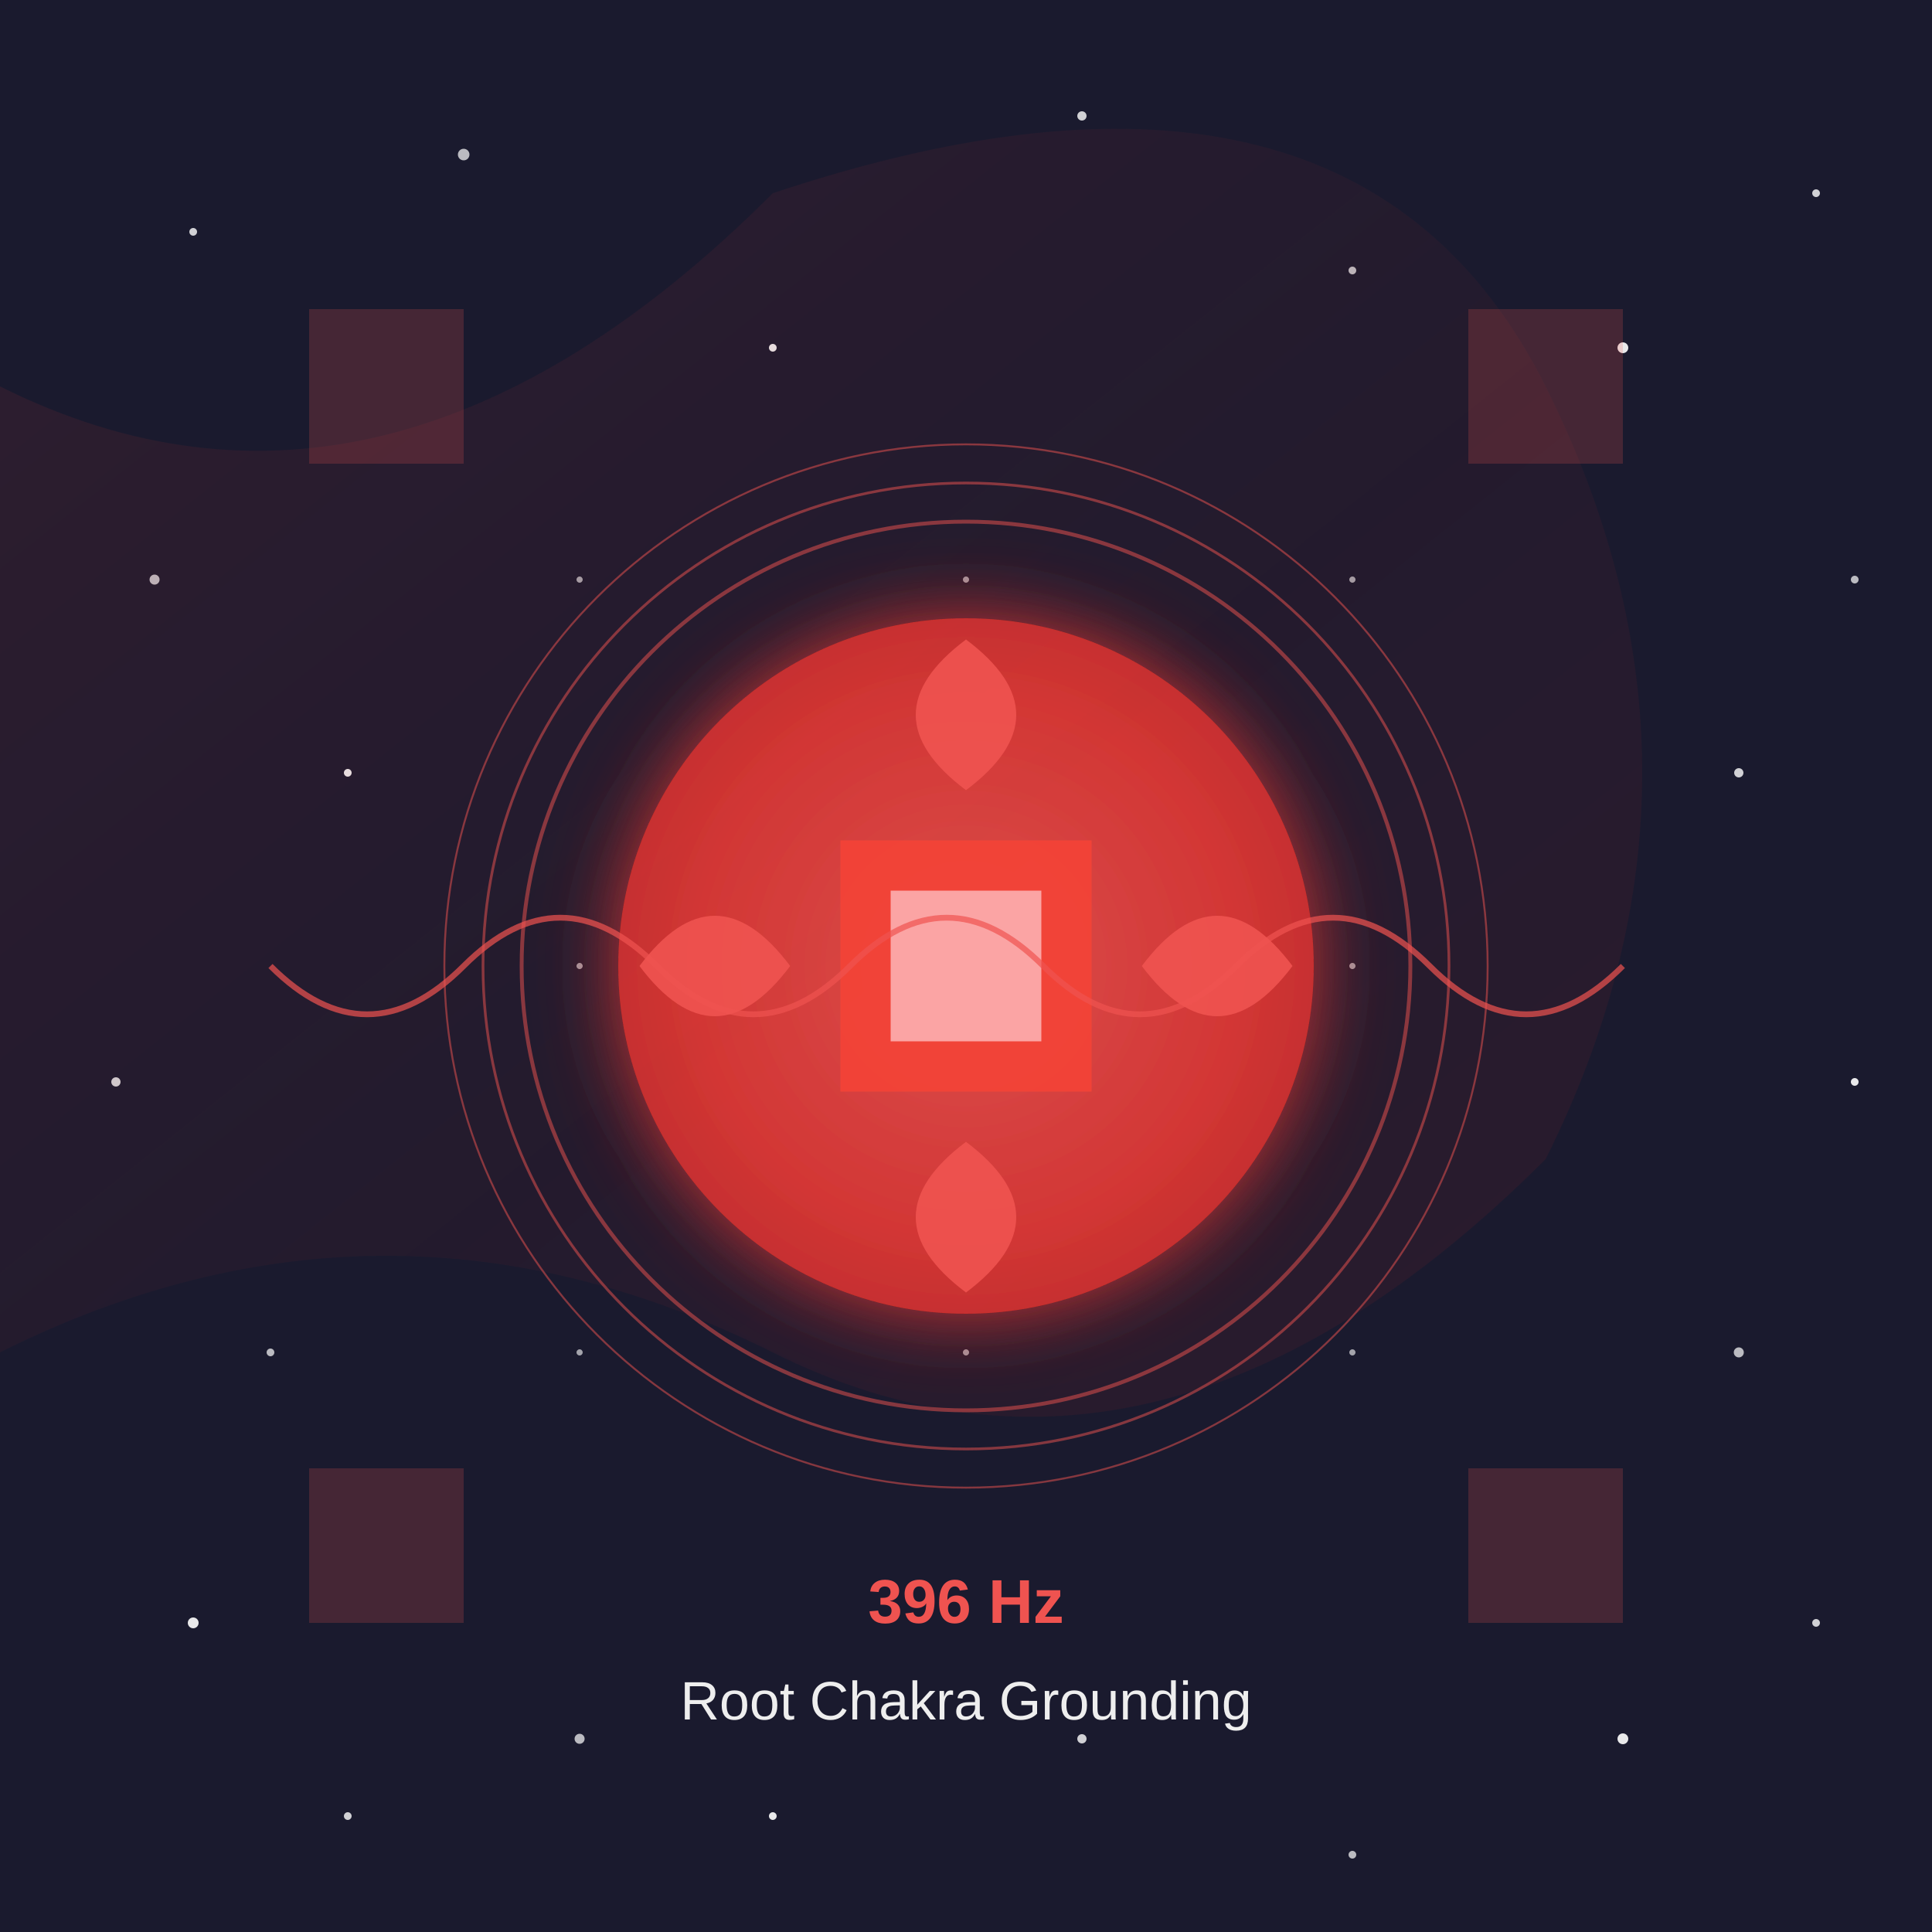
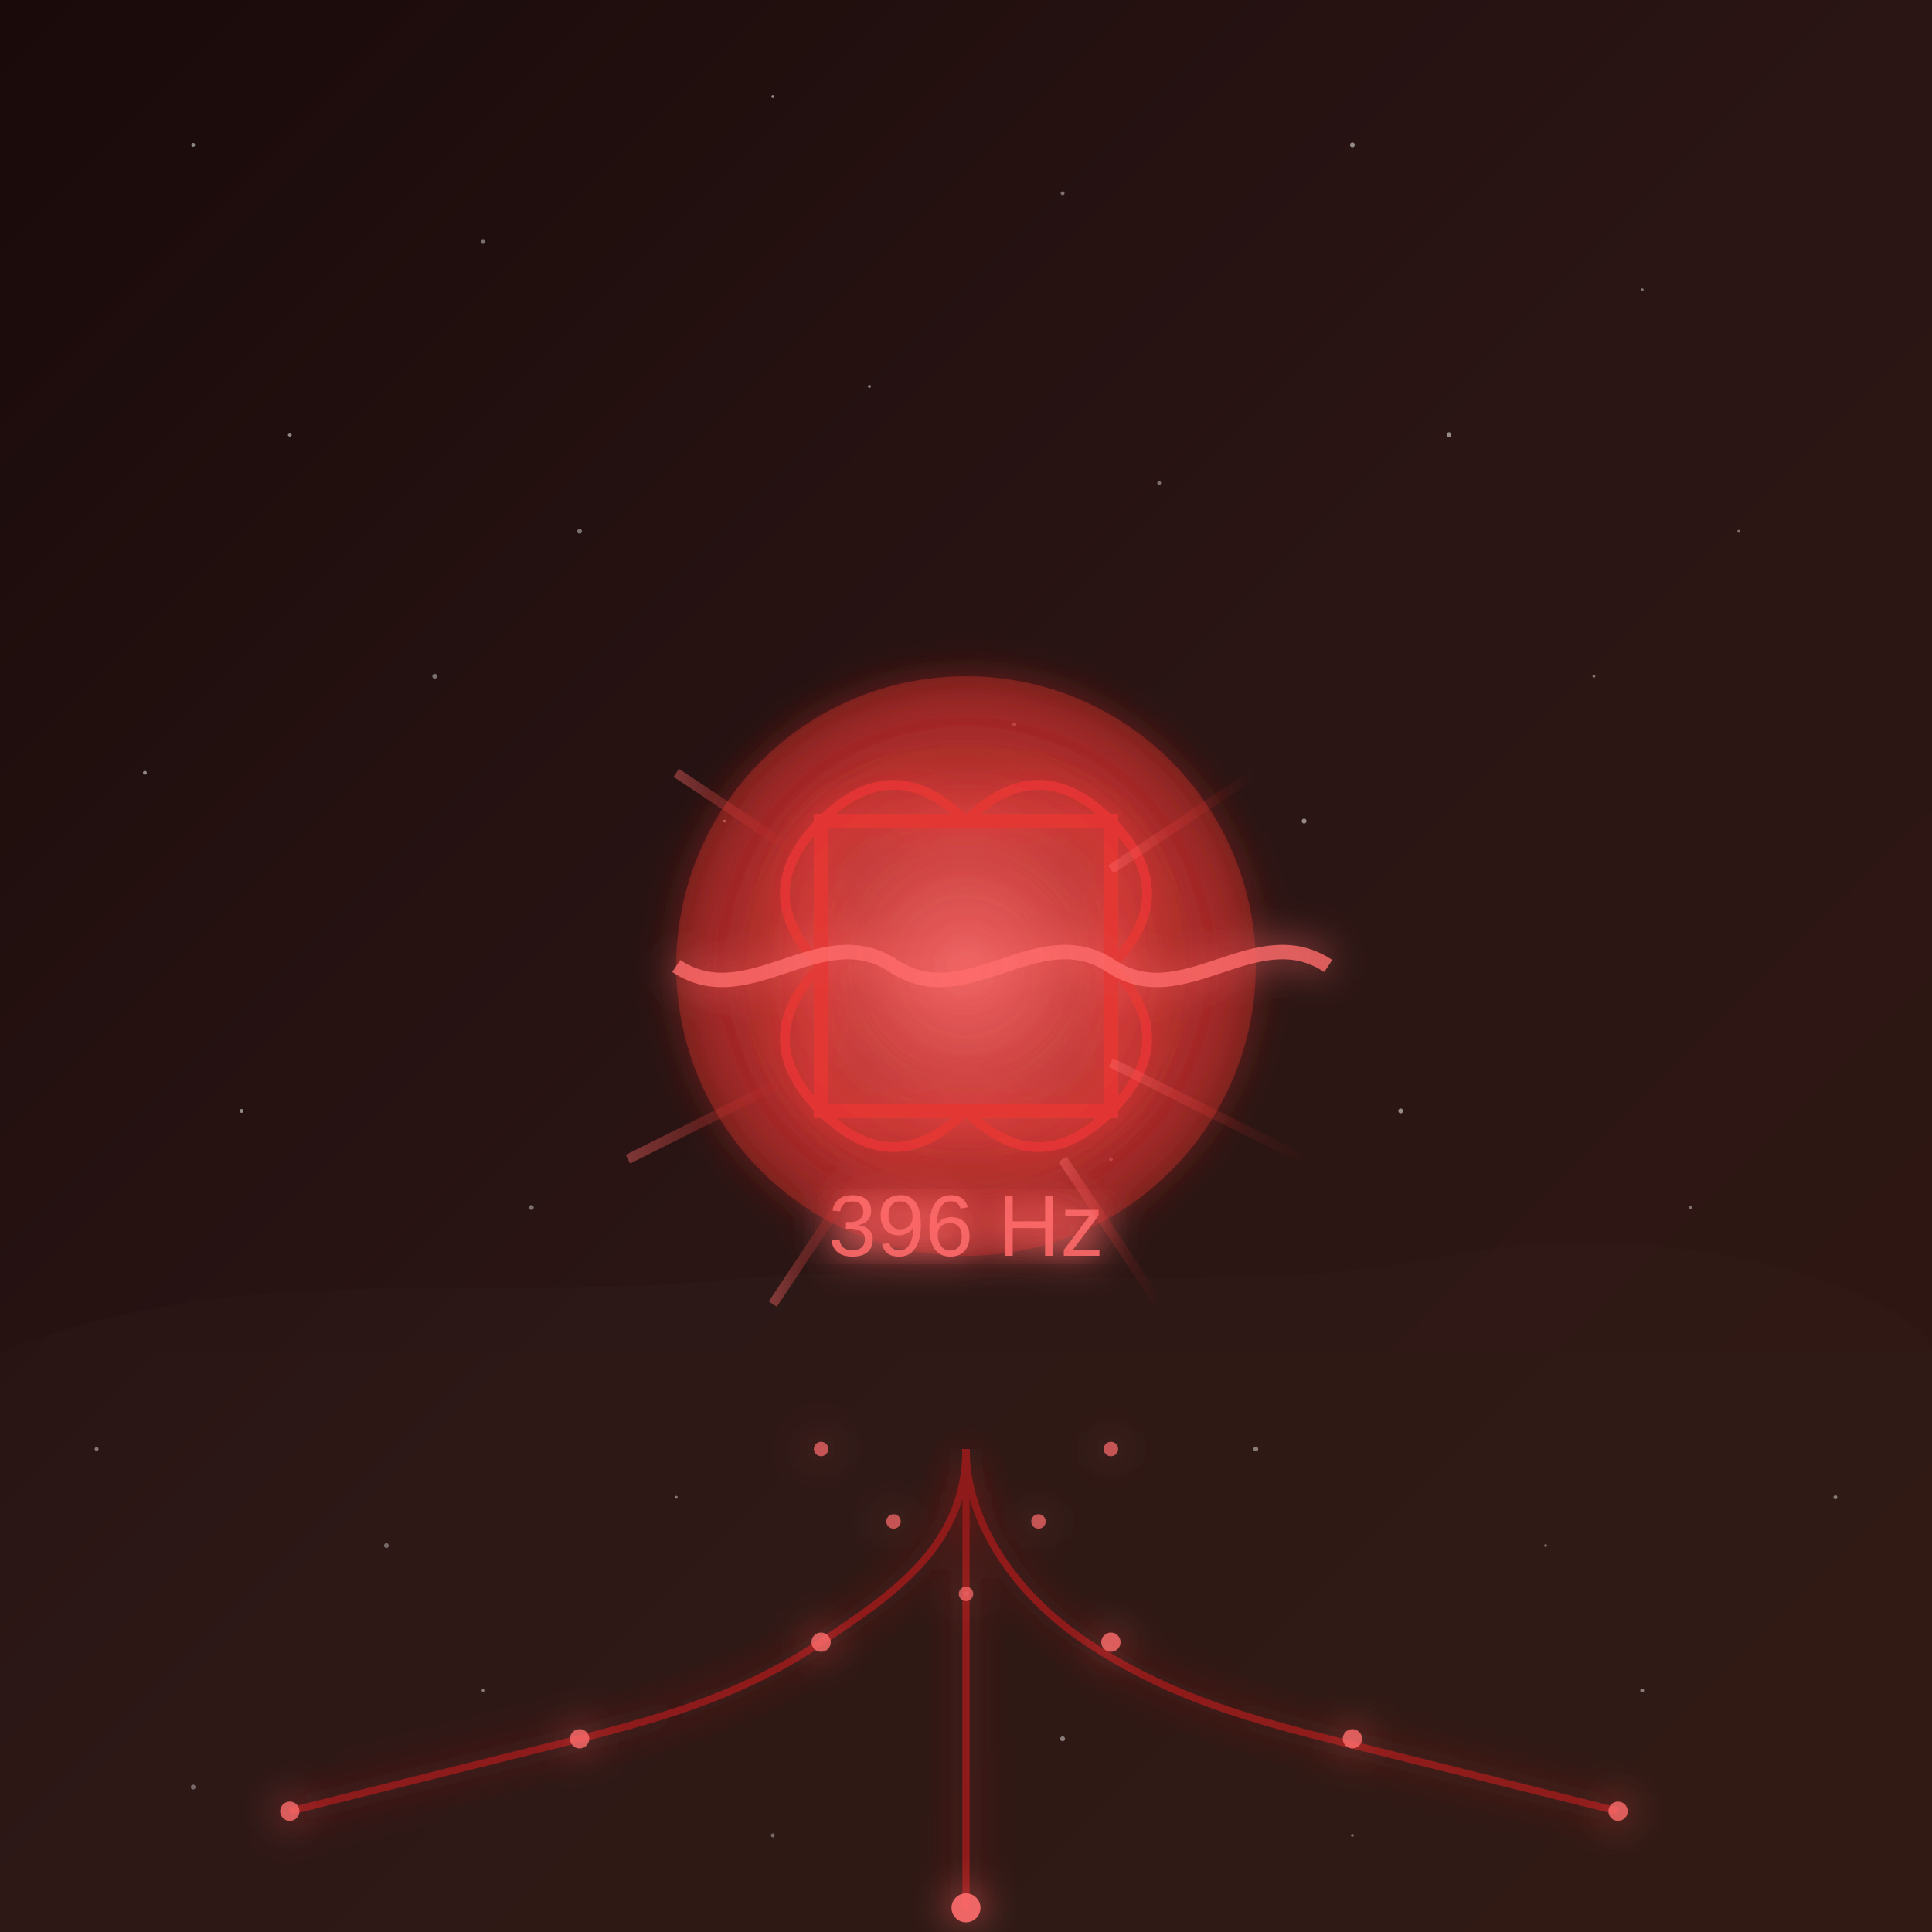
- <svg xmlns="http://www.w3.org/2000/svg" viewBox="0 0 500 500">
+ <svg xmlns="http://www.w3.org/2000/svg" viewBox="0 0 400 400">
  <defs>
-     <radialGradient id="rootGradient" cx="50%" cy="50%" r="65%" fx="50%" fy="50%">
-       <stop offset="0%" stop-color="#EF5350" />
-       <stop offset="60%" stop-color="#E53935" />
-       <stop offset="100%" stop-color="#C62828" />
+     <radialGradient id="root-chakra-bg" cx="50%" cy="50%" r="70%" fx="50%" fy="50%">
+       <stop offset="0%" stop-color="#FF6B6B" stop-opacity="0.9" />
+       <stop offset="50%" stop-color="#E53935" stop-opacity="0.6" />
+       <stop offset="100%" stop-color="#B71C1C" stop-opacity="0.3" />
    </radialGradient>
-     <filter id="glow" x="-50%" y="-50%" width="200%" height="200%">
-       <feGaussianBlur stdDeviation="10" result="blur" />
+     <linearGradient id="earth-bg" x1="0%" y1="0%" x2="100%" y2="100%">
+       <stop offset="0%" stop-color="#1A0A0A" />
+       <stop offset="50%" stop-color="#2A1514" />
+       <stop offset="100%" stop-color="#301812" />
+     </linearGradient>
+     <linearGradient id="energy-pulse" x1="0%" y1="0%" x2="100%" y2="0%">
+       <stop offset="0%" stop-color="#FF6B6B" stop-opacity="0.8" />
+       <stop offset="50%" stop-color="#E53935" stop-opacity="0.4" />
+       <stop offset="100%" stop-color="#B71C1C" stop-opacity="0" />
+     </linearGradient>
+     <filter id="glow">
+       <feGaussianBlur stdDeviation="4" result="blur" />
      <feComposite in="SourceGraphic" in2="blur" operator="over" />
    </filter>
-     <linearGradient id="nebula" x1="0%" y1="0%" x2="100%" y2="100%">
-       <stop offset="0%" stop-color="#E53935" stop-opacity="0.2" />
-       <stop offset="50%" stop-color="#C62828" stop-opacity="0.1" />
-       <stop offset="100%" stop-color="#B71C1C" stop-opacity="0.2" />
-     </linearGradient>
  </defs>
-   <rect width="500" height="500" fill="#1A1A2E" />
-   <g>
-     <circle cx="50" cy="60" r="1" fill="white" opacity="0.8" />
-     <circle cx="120" cy="40" r="1.5" fill="white" opacity="0.7" />
-     <circle cx="200" cy="90" r="1" fill="white" opacity="0.9" />
-     <circle cx="280" cy="30" r="1.2" fill="white" opacity="0.8" />
-     <circle cx="350" cy="70" r="1" fill="white" opacity="0.7" />
-     <circle cx="420" cy="90" r="1.4" fill="white" opacity="0.9" />
-     <circle cx="470" cy="50" r="1" fill="white" opacity="0.8" />
-     <circle cx="40" cy="150" r="1.3" fill="white" opacity="0.7" />
-     <circle cx="90" cy="200" r="1" fill="white" opacity="0.9" />
-     <circle cx="30" cy="280" r="1.2" fill="white" opacity="0.8" />
-     <circle cx="70" cy="350" r="1" fill="white" opacity="0.7" />
-     <circle cx="50" cy="420" r="1.4" fill="white" opacity="0.9" />
-     <circle cx="90" cy="470" r="1" fill="white" opacity="0.8" />
-     <circle cx="150" cy="450" r="1.3" fill="white" opacity="0.7" />
-     <circle cx="200" cy="470" r="1" fill="white" opacity="0.9" />
-     <circle cx="280" cy="450" r="1.2" fill="white" opacity="0.8" />
-     <circle cx="350" cy="480" r="1" fill="white" opacity="0.7" />
-     <circle cx="420" cy="450" r="1.4" fill="white" opacity="0.9" />
-     <circle cx="470" cy="420" r="1" fill="white" opacity="0.8" />
-     <circle cx="450" cy="350" r="1.3" fill="white" opacity="0.7" />
-     <circle cx="480" cy="280" r="1" fill="white" opacity="0.9" />
-     <circle cx="450" cy="200" r="1.2" fill="white" opacity="0.8" />
-     <circle cx="480" cy="150" r="1" fill="white" opacity="0.7" />
-     <circle cx="150" cy="150" r="0.8" fill="white" opacity="0.6" />
-     <circle cx="350" cy="150" r="0.8" fill="white" opacity="0.6" />
-     <circle cx="150" cy="350" r="0.8" fill="white" opacity="0.6" />
-     <circle cx="350" cy="350" r="0.8" fill="white" opacity="0.6" />
-     <circle cx="250" cy="150" r="0.8" fill="white" opacity="0.6" />
-     <circle cx="250" cy="350" r="0.8" fill="white" opacity="0.6" />
-     <circle cx="150" cy="250" r="0.8" fill="white" opacity="0.6" />
-     <circle cx="350" cy="250" r="0.8" fill="white" opacity="0.6" />
+   <rect width="400" height="400" fill="url(#earth-bg)" />
+   <g id="stars">
+     <circle cx="40" cy="30" r="0.4" fill="white" opacity="0.5" />
+     <circle cx="100" cy="50" r="0.5" fill="white" opacity="0.4" />
+     <circle cx="160" cy="20" r="0.3" fill="white" opacity="0.5" />
+     <circle cx="220" cy="40" r="0.4" fill="white" opacity="0.4" />
+     <circle cx="280" cy="30" r="0.5" fill="white" opacity="0.5" />
+     <circle cx="340" cy="60" r="0.3" fill="white" opacity="0.4" />
+     <circle cx="60" cy="90" r="0.4" fill="white" opacity="0.5" />
+     <circle cx="120" cy="110" r="0.5" fill="white" opacity="0.4" />
+     <circle cx="180" cy="80" r="0.3" fill="white" opacity="0.5" />
+     <circle cx="240" cy="100" r="0.4" fill="white" opacity="0.4" />
+     <circle cx="300" cy="90" r="0.5" fill="white" opacity="0.5" />
+     <circle cx="360" cy="110" r="0.3" fill="white" opacity="0.4" />
+     <circle cx="30" cy="160" r="0.4" fill="white" opacity="0.5" />
+     <circle cx="90" cy="140" r="0.5" fill="white" opacity="0.4" />
+     <circle cx="150" cy="170" r="0.3" fill="white" opacity="0.5" />
+     <circle cx="210" cy="150" r="0.4" fill="white" opacity="0.4" />
+     <circle cx="270" cy="170" r="0.5" fill="white" opacity="0.5" />
+     <circle cx="330" cy="140" r="0.3" fill="white" opacity="0.4" />
+     <circle cx="50" cy="230" r="0.4" fill="white" opacity="0.5" />
+     <circle cx="110" cy="250" r="0.5" fill="white" opacity="0.4" />
+     <circle cx="170" cy="220" r="0.3" fill="white" opacity="0.5" />
+     <circle cx="230" cy="240" r="0.4" fill="white" opacity="0.4" />
+     <circle cx="290" cy="230" r="0.5" fill="white" opacity="0.5" />
+     <circle cx="350" cy="250" r="0.3" fill="white" opacity="0.4" />
+     <circle cx="20" cy="300" r="0.4" fill="white" opacity="0.5" />
+     <circle cx="80" cy="320" r="0.5" fill="white" opacity="0.4" />
+     <circle cx="140" cy="310" r="0.3" fill="white" opacity="0.5" />
+     <circle cx="200" cy="330" r="0.4" fill="white" opacity="0.4" />
+     <circle cx="260" cy="300" r="0.5" fill="white" opacity="0.5" />
+     <circle cx="320" cy="320" r="0.3" fill="white" opacity="0.4" />
+     <circle cx="380" cy="310" r="0.4" fill="white" opacity="0.5" />
+     <circle cx="40" cy="370" r="0.5" fill="white" opacity="0.4" />
+     <circle cx="100" cy="350" r="0.3" fill="white" opacity="0.5" />
+     <circle cx="160" cy="380" r="0.4" fill="white" opacity="0.4" />
+     <circle cx="220" cy="360" r="0.5" fill="white" opacity="0.5" />
+     <circle cx="280" cy="380" r="0.3" fill="white" opacity="0.4" />
+     <circle cx="340" cy="350" r="0.4" fill="white" opacity="0.5" />
  </g>
-   <path d="M 0,350 Q 100,300 200,350 T 400,300 Q 450,200 400,100 T 200,50 Q 100,150 0,100" fill="url(#nebula)" opacity="0.5" />
-   <g transform="translate(250, 250)">
-     <circle cx="0" cy="0" r="90" fill="url(#rootGradient)" filter="url(#glow)" opacity="0.9" />
-     <g transform="scale(1.3)">
-       <g transform="rotate(0)">
-         <path d="M 0,-65 Q 20,-50 0,-35 Q -20,-50 0,-65" fill="#EF5350" opacity="0.9" />
-       </g>
-       <g transform="rotate(90)">
-         <path d="M 0,-65 Q 20,-50 0,-35 Q -20,-50 0,-65" fill="#EF5350" opacity="0.9" />
-       </g>
-       <g transform="rotate(180)">
-         <path d="M 0,-65 Q 20,-50 0,-35 Q -20,-50 0,-65" fill="#EF5350" opacity="0.9" />
-       </g>
-       <g transform="rotate(270)">
-         <path d="M 0,-65 Q 20,-50 0,-35 Q -20,-50 0,-65" fill="#EF5350" opacity="0.9" />
-       </g>
-       <rect x="-25" y="-25" width="50" height="50" fill="#F44336" opacity="0.9" />
-       <rect x="-15" y="-15" width="30" height="30" fill="#FFCDD2" opacity="0.7" />
+   <g opacity="0.15">
+     <rect x="0" y="280" width="400" height="120" fill="#3E2723" />
+     <path d="M0,280 C50,260 100,270 150,265 C200,260 250,270 300,260 C350,250 400,270 400,280 L400,400 L0,400 Z" fill="#3E2723" opacity="0.8" />
+   </g>
+   <g filter="url(#glow)">
+     <circle cx="200" cy="200" r="60" fill="url(#root-chakra-bg)" opacity="0.8" />
+     <g opacity="0.9">
+       <rect x="170" y="170" width="60" height="60" stroke="#E53935" stroke-width="3" fill="none" />
+       <path d="M200,170 Q215,155 230,170" stroke="#E53935" stroke-width="2" fill="none" />
+       <path d="M230,200 Q245,185 230,170" stroke="#E53935" stroke-width="2" fill="none" />
+       <path d="M200,230 Q215,245 230,230" stroke="#E53935" stroke-width="2" fill="none" />
+       <path d="M170,200 Q155,185 170,170" stroke="#E53935" stroke-width="2" fill="none" />
+       <path d="M230,200 Q245,215 230,230" stroke="#E53935" stroke-width="2" fill="none" />
+       <path d="M200,170 Q185,155 170,170" stroke="#E53935" stroke-width="2" fill="none" />
+       <path d="M170,200 Q155,215 170,230" stroke="#E53935" stroke-width="2" fill="none" />
+       <path d="M200,230 Q185,245 170,230" stroke="#E53935" stroke-width="2" fill="none" />
    </g>
-     <g opacity="0.5">
-       <circle cx="0" cy="0" r="115" fill="none" stroke="#EF5350" stroke-width="1" />
-       <circle cx="0" cy="0" r="125" fill="none" stroke="#EF5350" stroke-width="0.7" />
-       <circle cx="0" cy="0" r="135" fill="none" stroke="#EF5350" stroke-width="0.5" />
-     </g>
-     <g opacity="0.7" stroke="#EF5350" stroke-width="1.5" fill="none">
-       <path d="M -180,0 Q -155,25 -130,0 Q -105,-25 -80,0 Q -55,25 -30,0 Q -5,-25 20,0 Q 45,25 70,0 Q 95,-25 120,0 Q 145,25 170,0" />
-     </g>
+     <path d="M140,200 C155,210 170,190 185,200 C200,210 215,190 230,200 C245,210 260,190 275,200" stroke="#FF6B6B" stroke-width="3" fill="none" opacity="0.8" />
+     <text x="200" y="260" font-family="Arial" font-size="18" fill="#FF6B6B" text-anchor="middle" opacity="0.9" filter="url(#glow)">
+       396 Hz
+     </text>
  </g>
-   <g opacity="0.2">
-     <path d="M 80,80 L 120,80 L 120,120 L 80,120 Z" fill="#EF5350" />
-     <path d="M 380,80 L 420,80 L 420,120 L 380,120 Z" fill="#EF5350" />
-     <path d="M 80,380 L 120,380 L 120,420 L 80,420 Z" fill="#EF5350" />
-     <path d="M 380,380 L 420,380 L 420,420 L 380,420 Z" fill="#EF5350" />
+   <g opacity="0.5">
+     <line x1="200" y1="260" x2="200" y2="300" stroke="url(#energy-pulse)" stroke-width="2" />
+     <line x1="180" y1="240" x2="160" y2="270" stroke="url(#energy-pulse)" stroke-width="2" />
+     <line x1="220" y1="240" x2="240" y2="270" stroke="url(#energy-pulse)" stroke-width="2" />
+     <line x1="170" y1="220" x2="130" y2="240" stroke="url(#energy-pulse)" stroke-width="2" />
+     <line x1="230" y1="220" x2="270" y2="240" stroke="url(#energy-pulse)" stroke-width="2" />
+     <line x1="160" y1="200" x2="120" y2="200" stroke="url(#energy-pulse)" stroke-width="2" />
+     <line x1="240" y1="200" x2="280" y2="200" stroke="url(#energy-pulse)" stroke-width="2" />
+     <line x1="170" y1="180" x2="140" y2="160" stroke="url(#energy-pulse)" stroke-width="2" />
+     <line x1="230" y1="180" x2="260" y2="160" stroke="url(#energy-pulse)" stroke-width="2" />
+     <line x1="200" y1="140" x2="200" y2="110" stroke="url(#energy-pulse)" stroke-width="2" />
  </g>
-   <text x="250" y="420" font-family="Arial, sans-serif" font-size="16" fill="#EF5350" text-anchor="middle" font-weight="bold">396 Hz</text>
-   <text x="250" y="445" font-family="Arial, sans-serif" font-size="14" fill="#EEEEEE" text-anchor="middle">Root Chakra Grounding</text>
+   <g opacity="0.7" filter="url(#glow)">
+     <path d="M200,300 C200,320 185,330 170,340 C155,350 140,355 120,360 C100,365 80,370 60,375" stroke="#B71C1C" stroke-width="1.5" fill="none" />
+     <path d="M200,300 C200,315 210,330 225,340 C240,350 255,355 275,360 C295,365 315,370 335,375" stroke="#B71C1C" stroke-width="1.5" fill="none" />
+     <path d="M200,300 C200,330 200,345 200,360 C200,375 200,385 200,395" stroke="#B71C1C" stroke-width="1.5" fill="none" />
+   </g>
+   <g filter="url(#glow)">
+     <circle cx="60" cy="375" r="2" fill="#FF6B6B" opacity="0.8" />
+     <circle cx="120" cy="360" r="2" fill="#FF6B6B" opacity="0.8" />
+     <circle cx="170" cy="340" r="2" fill="#FF6B6B" opacity="0.8" />
+     <circle cx="200" cy="395" r="3" fill="#FF6B6B" opacity="0.9" />
+     <circle cx="230" cy="340" r="2" fill="#FF6B6B" opacity="0.8" />
+     <circle cx="280" cy="360" r="2" fill="#FF6B6B" opacity="0.8" />
+     <circle cx="335" cy="375" r="2" fill="#FF6B6B" opacity="0.8" />
+     <circle cx="170" cy="300" r="1.5" fill="#FF6B6B" opacity="0.7" />
+     <circle cx="230" cy="300" r="1.5" fill="#FF6B6B" opacity="0.7" />
+     <circle cx="200" cy="330" r="1.5" fill="#FF6B6B" opacity="0.7" />
+     <circle cx="185" cy="315" r="1.5" fill="#FF6B6B" opacity="0.7" />
+     <circle cx="215" cy="315" r="1.5" fill="#FF6B6B" opacity="0.7" />
+   </g>
</svg>
